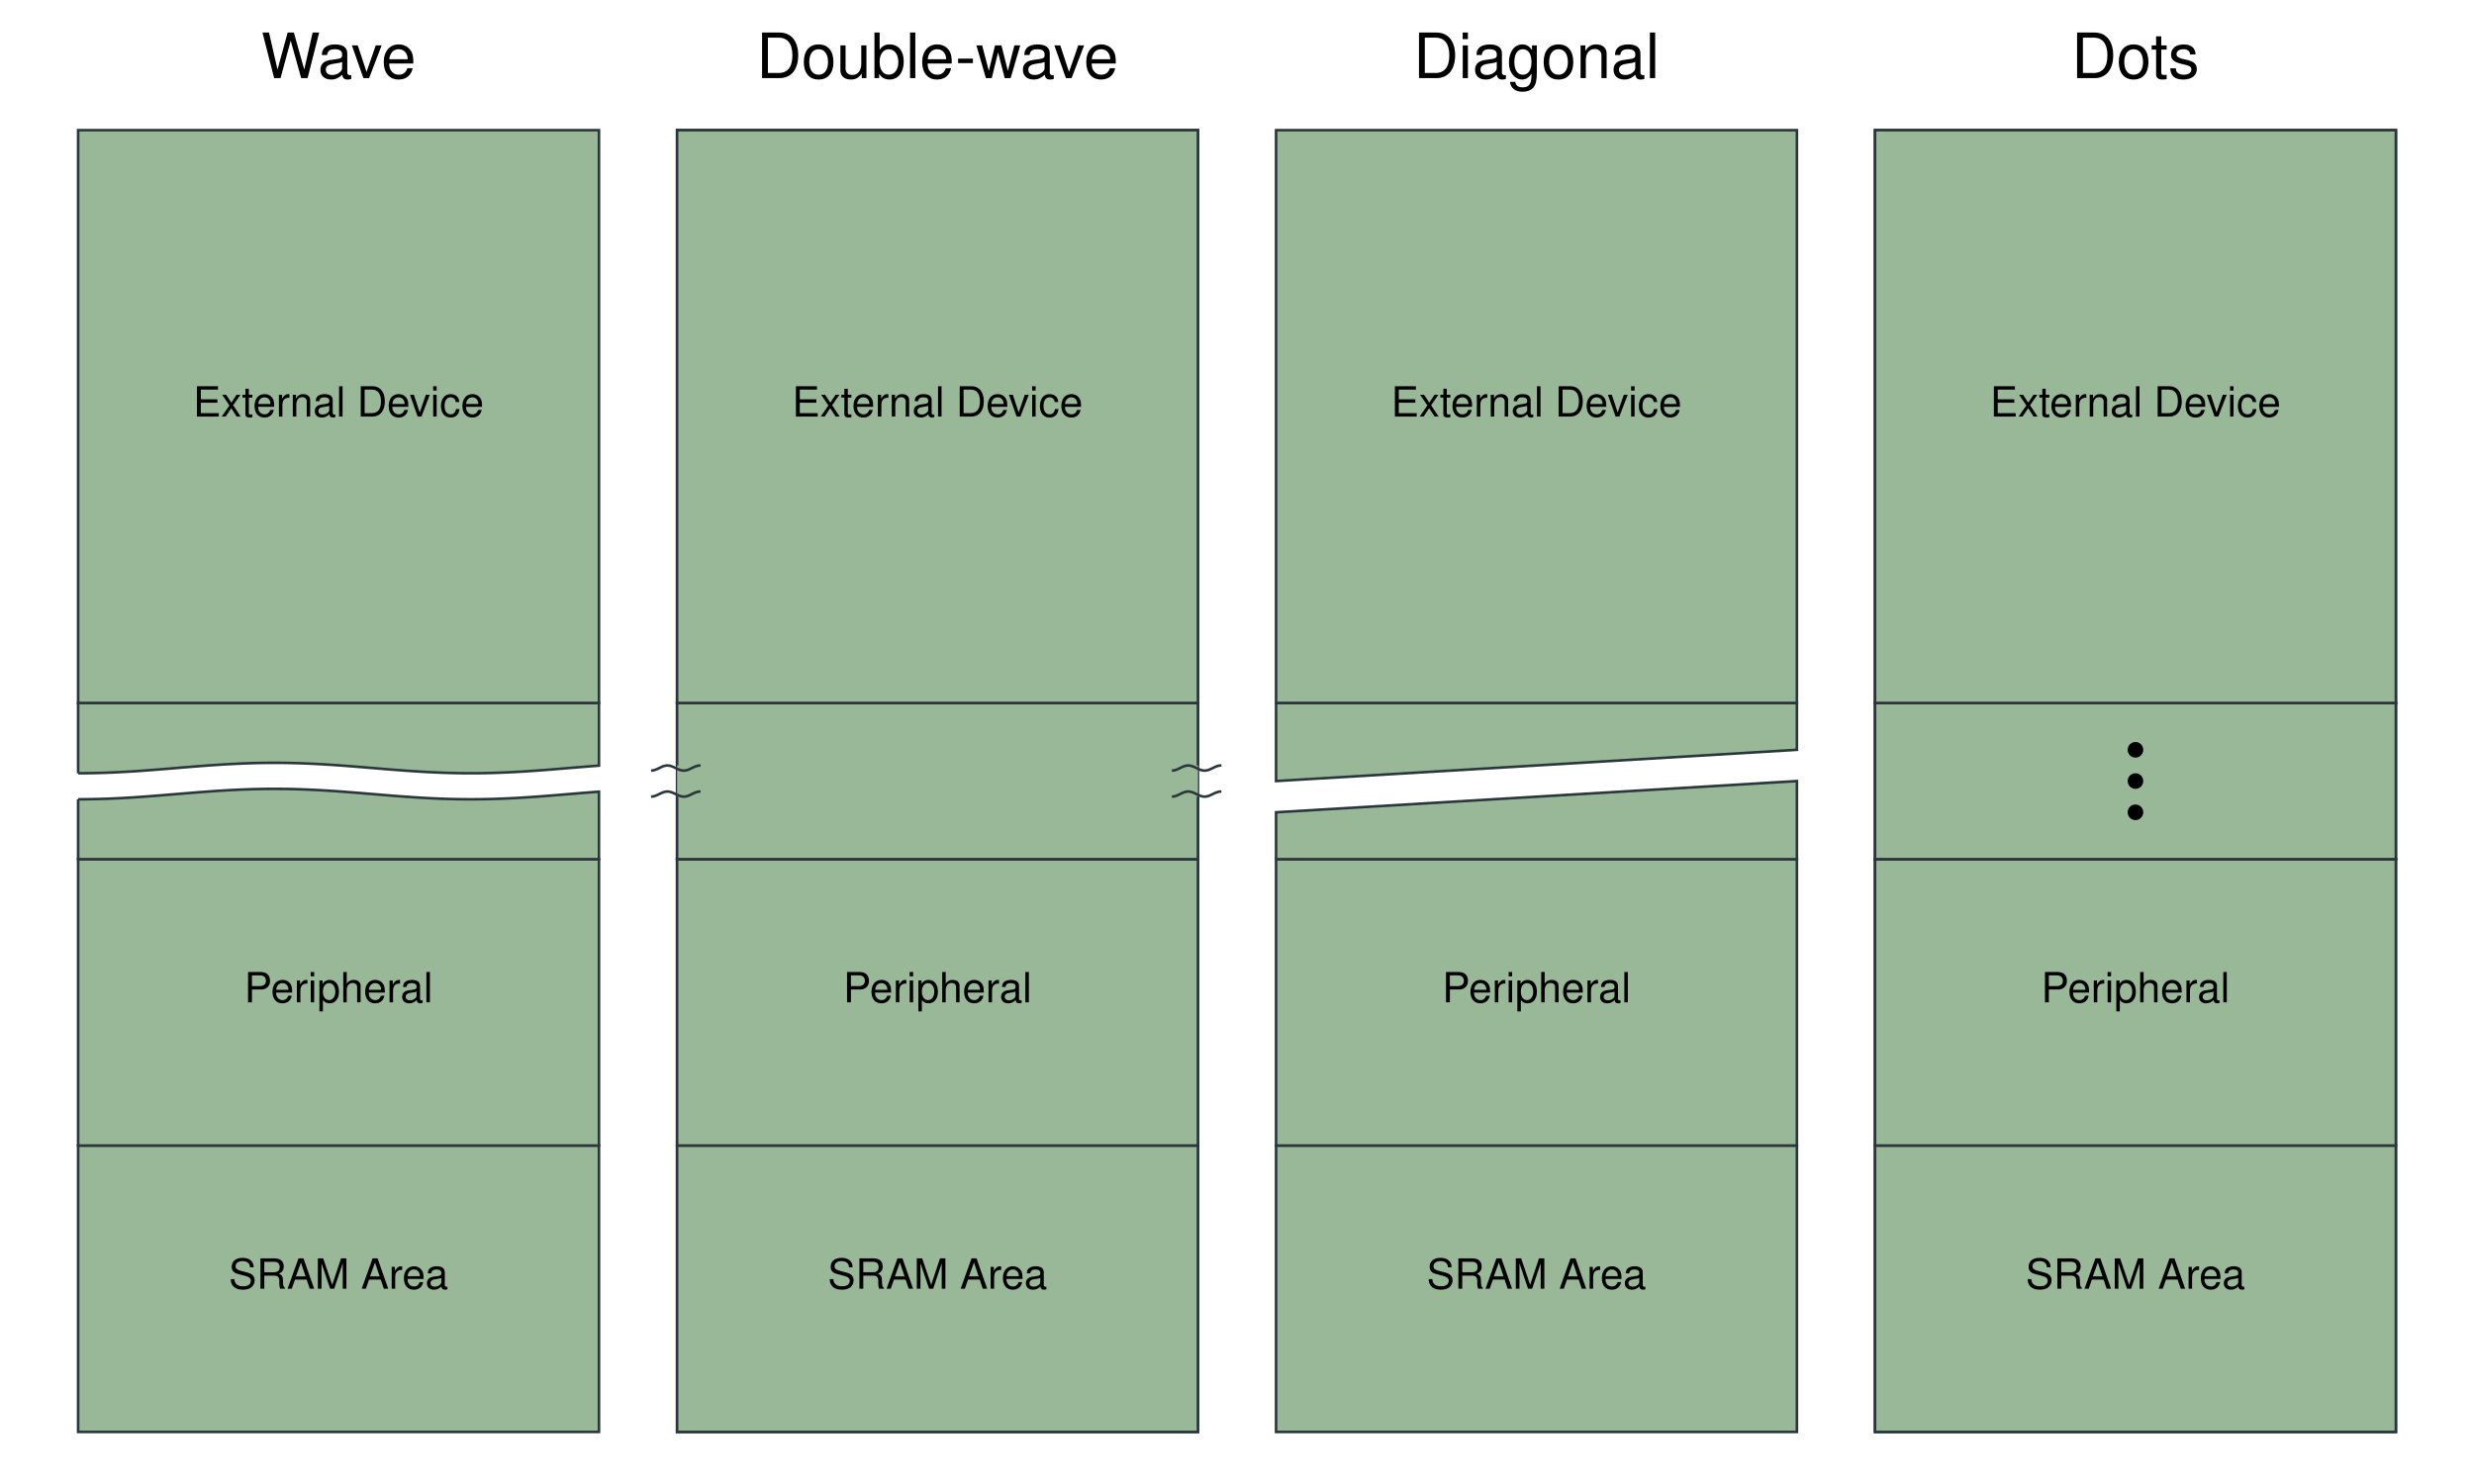
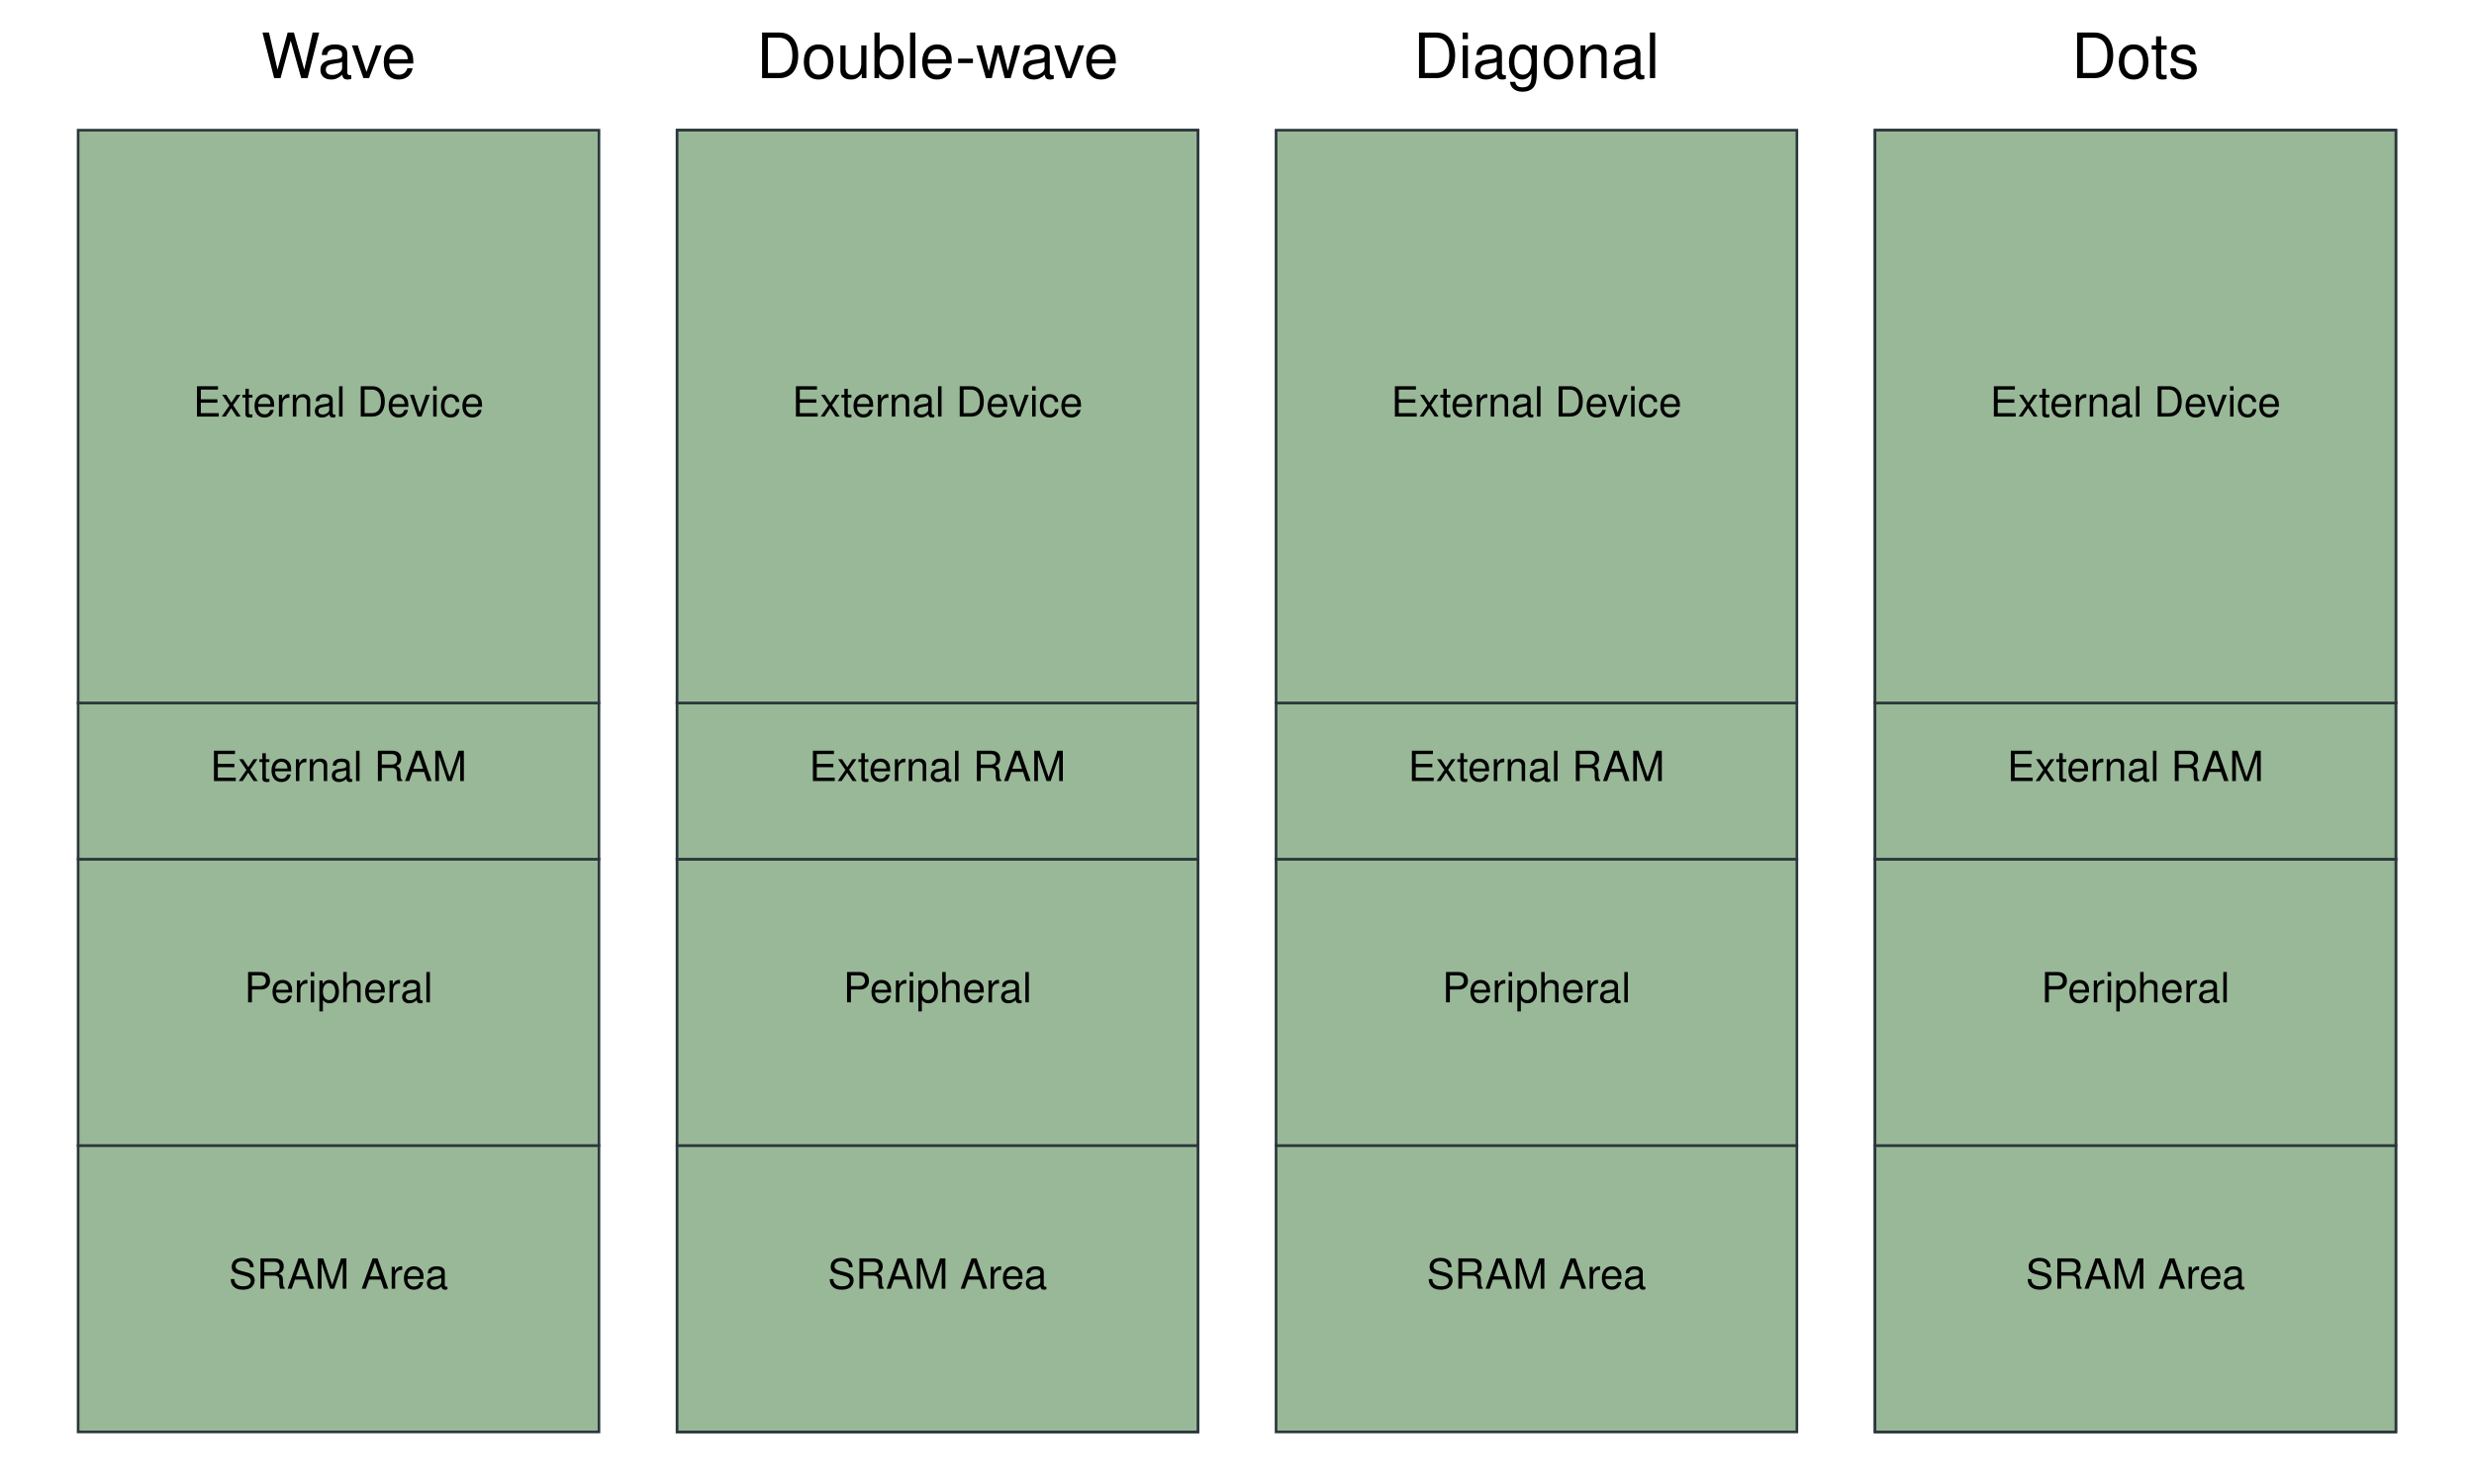
<svg xmlns="http://www.w3.org/2000/svg" width="950" height="570" viewBox="0 0 950 570">
  <rect x="0" y="0" width="950" height="570" fill="white" />
  <g />
  <g>
    <text x="100.0" y="-20" stroke="black" fill="black" stroke-width="0" font-size="24px" font-weight="normal" font-family="Helvetica" text-anchor="middle" alignment-baseline="middle" transform="translate(30,50)">Wave</text>
    <g transform="translate(30,330)">
      <rect x="0" y="0" width="200" height="220" fill="white" stroke="#2A363B" stroke-width="0" />
      <rect x="0" y="110" width="200" height="110" fill="#99B898" stroke="#2A363B" stroke-width="1" />
      <text x="100.0" y="165" stroke="black" fill="black" stroke-width="0" font-size="16" font-weight="normal" font-family="Helvetica" text-anchor="middle" alignment-baseline="middle">SRAM Area</text>
      <rect x="0" y="0.0" width="200" height="110" fill="#99B898" stroke="#2A363B" stroke-width="1" />
      <text x="100.0" y="55" stroke="black" fill="black" stroke-width="0" font-size="16" font-weight="normal" font-family="Helvetica" text-anchor="middle" alignment-baseline="middle">Peripheral</text>
    </g>
    <g transform="translate(30,270)">
      <rect x="0" y="0" width="200" height="60" fill="white" stroke="#2A363B" stroke-width="0" />
-       <g>
-         <polyline points="0,27.0 1,26.998 2,26.993 3,26.984 4,26.972 5,26.957 6,26.938 7,26.916 8,26.89 9,26.861 10,26.829 11,26.794 12,26.755 13,26.714 14,26.669 15,26.622 16,26.572 17,26.519 18,26.463 19,26.405 20,26.345 21,26.282 22,26.217 23,26.15 24,26.081 25,26.01 26,25.937 27,25.862 28,25.786 29,25.709 30,25.631 31,25.551 32,25.47 33,25.389 34,25.307 35,25.224 36,25.141 37,25.058 38,24.975 39,24.892 40,24.809 41,24.726 42,24.644 43,24.562 44,24.481 45,24.401 46,24.322 47,24.244 48,24.168 49,24.093 50,24.019 51,23.947 52,23.878 53,23.81 54,23.744 55,23.68 56,23.618 57,23.559 58,23.503 59,23.449 60,23.398 61,23.349 62,23.304 63,23.261 64,23.221 65,23.185 66,23.151 67,23.121 68,23.094 69,23.071 70,23.05 71,23.033 72,23.02 73,23.01 74,23.003 75,23 76,23.001 77,23.004 78,23.012 79,23.022 80,23.037 81,23.054 82,23.075 83,23.099 84,23.127 85,23.158 86,23.192 87,23.229 88,23.269 89,23.313 90,23.359 91,23.408 92,23.46 93,23.514 94,23.571 95,23.631 96,23.693 97,23.757 98,23.823 99,23.892 100,23.962 101,24.034 102,24.108 103,24.183 104,24.26 105,24.338 106,24.417 107,24.497 108,24.578 109,24.66 110,24.743 111,24.825 112,24.909 113,24.992 114,25.075 115,25.158 116,25.241 117,25.324 118,25.406 119,25.487 120,25.567 121,25.647 122,25.725 123,25.802 124,25.878 125,25.952 126,26.024 127,26.095 128,26.164 129,26.23 130,26.295 131,26.357 132,26.417 133,26.475 134,26.53 135,26.582 136,26.632 137,26.679 138,26.722 139,26.763 140,26.801 141,26.836 142,26.867 143,26.895 144,26.92 145,26.942 146,26.96 147,26.975 148,26.986 149,26.994 150,26.999 151,27 152,26.997 153,26.992 154,26.982 155,26.969 156,26.953 157,26.934 158,26.911 159,26.884 160,26.855 161,26.822 162,26.786 163,26.747 164,26.705 165,26.66 166,26.612 167,26.561 168,26.508 169,26.452 170,26.393 171,26.332 172,26.269 173,26.203 174,26.136 175,26.066 176,25.995 177,25.922 178,25.847 179,25.771 180,25.693 181,25.615 182,25.535 183,25.454 184,25.372 185,25.29 186,25.208 187,25.125 188,25.041 189,24.958 190,24.875 191,24.792 192,24.709 193,24.627 194,24.545 195,24.465 196,24.385 197,24.306 198,24.229 199,24.152 200,24.078 200,24.0 200,0.0 0,0.0 0,27.0" stroke="#2A363B" stroke-width="1" fill="#99B898" />
-         <polyline points="0,37.0 1,36.998 2,36.993 3,36.984 4,36.972 5,36.957 6,36.938 7,36.916 8,36.89 9,36.861 10,36.829 11,36.794 12,36.755 13,36.714 14,36.669 15,36.622 16,36.572 17,36.519 18,36.463 19,36.405 20,36.345 21,36.282 22,36.217 23,36.15 24,36.081 25,36.01 26,35.937 27,35.862 28,35.786 29,35.709 30,35.631 31,35.551 32,35.47 33,35.389 34,35.307 35,35.224 36,35.141 37,35.058 38,34.975 39,34.892 40,34.809 41,34.726 42,34.644 43,34.562 44,34.481 45,34.401 46,34.322 47,34.244 48,34.168 49,34.093 50,34.019 51,33.947 52,33.878 53,33.81 54,33.744 55,33.68 56,33.618 57,33.559 58,33.503 59,33.449 60,33.398 61,33.349 62,33.304 63,33.261 64,33.221 65,33.185 66,33.151 67,33.121 68,33.094 69,33.071 70,33.05 71,33.033 72,33.02 73,33.01 74,33.003 75,33 76,33.001 77,33.004 78,33.012 79,33.022 80,33.037 81,33.054 82,33.075 83,33.099 84,33.127 85,33.158 86,33.192 87,33.229 88,33.269 89,33.313 90,33.359 91,33.408 92,33.46 93,33.514 94,33.571 95,33.631 96,33.693 97,33.757 98,33.823 99,33.892 100,33.962 101,34.034 102,34.108 103,34.183 104,34.26 105,34.338 106,34.417 107,34.497 108,34.578 109,34.66 110,34.743 111,34.825 112,34.909 113,34.992 114,35.075 115,35.158 116,35.241 117,35.324 118,35.406 119,35.487 120,35.567 121,35.647 122,35.725 123,35.802 124,35.878 125,35.952 126,36.024 127,36.095 128,36.164 129,36.23 130,36.295 131,36.357 132,36.417 133,36.475 134,36.53 135,36.582 136,36.632 137,36.679 138,36.722 139,36.763 140,36.801 141,36.836 142,36.867 143,36.895 144,36.92 145,36.942 146,36.96 147,36.975 148,36.986 149,36.994 150,36.999 151,37 152,36.997 153,36.992 154,36.982 155,36.969 156,36.953 157,36.934 158,36.911 159,36.884 160,36.855 161,36.822 162,36.786 163,36.747 164,36.705 165,36.66 166,36.612 167,36.561 168,36.508 169,36.452 170,36.393 171,36.332 172,36.269 173,36.203 174,36.136 175,36.066 176,35.995 177,35.922 178,35.847 179,35.771 180,35.693 181,35.615 182,35.535 183,35.454 184,35.372 185,35.29 186,35.208 187,35.125 188,35.041 189,34.958 190,34.875 191,34.792 192,34.709 193,34.627 194,34.545 195,34.465 196,34.385 197,34.306 198,34.229 199,34.152 200,34.078 200,36.0 200,60.0 0,60.0 0,37.0" stroke="#2A363B" stroke-width="1" fill="#99B898" />
-       </g>
+       <rect x="0" y="0.0" width="200" height="60.0" fill="#99B898" stroke="#2A363B" stroke-width="1" />
+       <text x="100.0" y="30.0" stroke="black" fill="black" stroke-width="0" font-size="16" font-weight="normal" font-family="Helvetica" text-anchor="middle" alignment-baseline="middle">External RAM</text>
    </g>
    <g transform="translate(30,50)">
      <rect x="0" y="0" width="200" height="220" fill="white" stroke="#2A363B" stroke-width="0" />
      <rect x="0" y="0.0" width="200" height="220" fill="#99B898" stroke="#2A363B" stroke-width="1" />
      <text x="100.0" y="110" stroke="black" fill="black" stroke-width="0" font-size="16" font-weight="normal" font-family="Helvetica" text-anchor="middle" alignment-baseline="middle">External Device</text>
    </g>
  </g>
  <g>
    <text x="100.0" y="-20" stroke="black" fill="black" stroke-width="0" font-size="24px" font-weight="normal" font-family="Helvetica" text-anchor="middle" alignment-baseline="middle" transform="translate(260,50)">Double-wave</text>
    <g transform="translate(260,330)">
      <rect x="0" y="0" width="200" height="220" fill="white" stroke="#2A363B" stroke-width="1" />
      <rect x="0" y="110" width="200" height="110" fill="#99B898" stroke="#2A363B" stroke-width="1" />
      <text x="100.0" y="165" stroke="black" fill="black" stroke-width="0" font-size="16" font-weight="normal" font-family="Helvetica" text-anchor="middle" alignment-baseline="middle">SRAM Area</text>
      <rect x="0" y="0.0" width="200" height="110" fill="#99B898" stroke="#2A363B" stroke-width="1" />
      <text x="100.0" y="55" stroke="black" fill="black" stroke-width="0" font-size="16" font-weight="normal" font-family="Helvetica" text-anchor="middle" alignment-baseline="middle">Peripheral</text>
    </g>
    <g transform="translate(260,270)">
      <rect x="0" y="0" width="200" height="60" fill="white" stroke="#2A363B" stroke-width="1" />
-       <g>
-         <rect x="0" y="0.0" width="200" height="60.0" fill="#99B898" />
-         <polyline points="0,24.0 0,0.0 200,0.0 200,24.0" stroke="#2A363B" stroke-width="1" fill="none" />
-         <polyline points="0,36.0 0,60.0 200,60.0 200,36.0" stroke="#2A363B" stroke-width="1" fill="none" />
-         <polyline points="-10.0,26.0 -9.0,25.878 -8.0,25.54 -7.0,25.071 -6.0,24.584 -5.0,24.199 -4.0,24.01 -3.0,24.064 -2.0,24.346 -1.0,24.789 0.0,25.284 1.0,25.709 2.0,25.96 3.0,25.977 4.0,25.754 5.0,25.347 6.0,24.854 7.0,24.398 8.0,24.089 9.0,24.003" stroke="#2A363B" stroke-width="1" fill="none" />
-         <polyline points="-10.0,36.0 -9.0,35.878 -8.0,35.54 -7.0,35.071 -6.0,34.584 -5.0,34.199 -4.0,34.01 -3.0,34.064 -2.0,34.346 -1.0,34.789 0.0,35.284 1.0,35.709 2.0,35.96 3.0,35.977 4.0,35.754 5.0,35.347 6.0,34.854 7.0,34.398 8.0,34.089 9.0,34.003" stroke="#2A363B" stroke-width="1" fill="none" />
-         <polyline points="190.0,26.0 191.0,25.878 192.0,25.54 193.0,25.071 194.0,24.584 195.0,24.199 196.0,24.01 197.0,24.064 198.0,24.346 199.0,24.789 200.0,25.284 201.0,25.709 202.0,25.96 203.0,25.977 204.0,25.754 205.0,25.347 206.0,24.854 207.0,24.398 208.0,24.089 209.0,24.003" stroke="#2A363B" stroke-width="1" fill="none" />
-         <polyline points="190.0,36.0 191.0,35.878 192.0,35.54 193.0,35.071 194.0,34.584 195.0,34.199 196.0,34.01 197.0,34.064 198.0,34.346 199.0,34.789 200.0,35.284 201.0,35.709 202.0,35.96 203.0,35.977 204.0,35.754 205.0,35.347 206.0,34.854 207.0,34.398 208.0,34.089 209.0,34.003" stroke="#2A363B" stroke-width="1" fill="none" />
-       </g>
+       <rect x="0" y="0.0" width="200" height="60.0" fill="#99B898" stroke="#2A363B" stroke-width="1" />
+       <text x="100.0" y="30.0" stroke="black" fill="black" stroke-width="0" font-size="16" font-weight="normal" font-family="Helvetica" text-anchor="middle" alignment-baseline="middle">External RAM</text>
    </g>
    <g transform="translate(260,50)">
      <rect x="0" y="0" width="200" height="220" fill="white" stroke="#2A363B" stroke-width="1" />
      <rect x="0" y="0.0" width="200" height="220" fill="#99B898" stroke="#2A363B" stroke-width="1" />
      <text x="100.0" y="110" stroke="black" fill="black" stroke-width="0" font-size="16" font-weight="normal" font-family="Helvetica" text-anchor="middle" alignment-baseline="middle">External Device</text>
    </g>
  </g>
  <g>
    <text x="100.0" y="-20" stroke="black" fill="black" stroke-width="0" font-size="24px" font-weight="normal" font-family="Helvetica" text-anchor="middle" alignment-baseline="middle" transform="translate(490,50)">Diagonal</text>
    <g transform="translate(490,330)">
      <rect x="0" y="0" width="200" height="220" fill="white" stroke="#2A363B" stroke-width="0" />
      <rect x="0" y="110" width="200" height="110" fill="#99B898" stroke="#2A363B" stroke-width="1" />
      <text x="100.0" y="165" stroke="black" fill="black" stroke-width="0" font-size="16" font-weight="normal" font-family="Helvetica" text-anchor="middle" alignment-baseline="middle">SRAM Area</text>
      <rect x="0" y="0.0" width="200" height="110" fill="#99B898" stroke="#2A363B" stroke-width="1" />
      <text x="100.0" y="55" stroke="black" fill="black" stroke-width="0" font-size="16" font-weight="normal" font-family="Helvetica" text-anchor="middle" alignment-baseline="middle">Peripheral</text>
    </g>
    <g transform="translate(490,270)">
      <rect x="0" y="0" width="200" height="60" fill="white" stroke="#2A363B" stroke-width="0" />
-       <g>
-         <polyline points="0,0.0 200,0.0 200,18.0 0,30.0 0,0.0" stroke="#2A363B" stroke-width="1" fill="#99B898" />
-         <polyline points="0,60.0 200,60.0 200,30.0 0,42.0 0,60.0" stroke="#2A363B" stroke-width="1" fill="#99B898" />
-       </g>
+       <rect x="0" y="0.0" width="200" height="60.0" fill="#99B898" stroke="#2A363B" stroke-width="1" />
+       <text x="100.0" y="30.0" stroke="black" fill="black" stroke-width="0" font-size="16" font-weight="normal" font-family="Helvetica" text-anchor="middle" alignment-baseline="middle">External RAM</text>
    </g>
    <g transform="translate(490,50)">
      <rect x="0" y="0" width="200" height="220" fill="white" stroke="#2A363B" stroke-width="0" />
      <rect x="0" y="0.0" width="200" height="220" fill="#99B898" stroke="#2A363B" stroke-width="1" />
      <text x="100.0" y="110" stroke="black" fill="black" stroke-width="0" font-size="16" font-weight="normal" font-family="Helvetica" text-anchor="middle" alignment-baseline="middle">External Device</text>
    </g>
  </g>
  <g>
    <text x="100.0" y="-20" stroke="black" fill="black" stroke-width="0" font-size="24px" font-weight="normal" font-family="Helvetica" text-anchor="middle" alignment-baseline="middle" transform="translate(720,50)">Dots</text>
    <g transform="translate(720,330)">
      <rect x="0" y="0" width="200" height="220" fill="white" stroke="#2A363B" stroke-width="1" />
      <rect x="0" y="110" width="200" height="110" fill="#99B898" stroke="#2A363B" stroke-width="1" />
      <text x="100.0" y="165" stroke="black" fill="black" stroke-width="0" font-size="16" font-weight="normal" font-family="Helvetica" text-anchor="middle" alignment-baseline="middle">SRAM Area</text>
      <rect x="0" y="0.0" width="200" height="110" fill="#99B898" stroke="#2A363B" stroke-width="1" />
      <text x="100.0" y="55" stroke="black" fill="black" stroke-width="0" font-size="16" font-weight="normal" font-family="Helvetica" text-anchor="middle" alignment-baseline="middle">Peripheral</text>
    </g>
    <g transform="translate(720,270)">
      <rect x="0" y="0" width="200" height="60" fill="white" stroke="#2A363B" stroke-width="1" />
-       <g>
-         <rect x="0" y="0.0" width="200" height="60.0" fill="#99B898" stroke="#2A363B" stroke-width="1" />
-         <circle cx="100.0" cy="30.0" r="3" fill="black" />
-         <circle cx="100.0" cy="42.0" r="3" fill="black" />
-         <circle cx="100.0" cy="18.0" r="3" fill="black" />
-       </g>
+       <rect x="0" y="0.0" width="200" height="60.0" fill="#99B898" stroke="#2A363B" stroke-width="1" />
+       <text x="100.0" y="30.0" stroke="black" fill="black" stroke-width="0" font-size="16" font-weight="normal" font-family="Helvetica" text-anchor="middle" alignment-baseline="middle">External RAM</text>
    </g>
    <g transform="translate(720,50)">
      <rect x="0" y="0" width="200" height="220" fill="white" stroke="#2A363B" stroke-width="1" />
      <rect x="0" y="0.0" width="200" height="220" fill="#99B898" stroke="#2A363B" stroke-width="1" />
      <text x="100.0" y="110" stroke="black" fill="black" stroke-width="0" font-size="16" font-weight="normal" font-family="Helvetica" text-anchor="middle" alignment-baseline="middle">External Device</text>
    </g>
  </g>
  <g>
    <g transform="translate(30,330)" />
    <g transform="translate(30,270)" />
    <g transform="translate(30,50)" />
    <g transform="translate(260,330)" />
    <g transform="translate(260,270)" />
    <g transform="translate(260,50)" />
    <g transform="translate(490,330)" />
    <g transform="translate(490,270)" />
    <g transform="translate(490,50)" />
    <g transform="translate(720,330)" />
    <g transform="translate(720,270)" />
    <g transform="translate(720,50)" />
  </g>
  <g>
    <g transform="translate(30,330)">
      <g />
      <g />
    </g>
    <g transform="translate(30,270)">
      <g />
    </g>
    <g transform="translate(30,50)">
      <g />
    </g>
    <g transform="translate(260,330)">
      <g />
      <g />
    </g>
    <g transform="translate(260,270)">
      <g />
    </g>
    <g transform="translate(260,50)">
      <g />
    </g>
    <g transform="translate(490,330)">
      <g />
      <g />
    </g>
    <g transform="translate(490,270)">
      <g />
    </g>
    <g transform="translate(490,50)">
      <g />
    </g>
    <g transform="translate(720,330)">
      <g />
      <g />
    </g>
    <g transform="translate(720,270)">
      <g />
    </g>
    <g transform="translate(720,50)">
      <g />
    </g>
  </g>
</svg>
